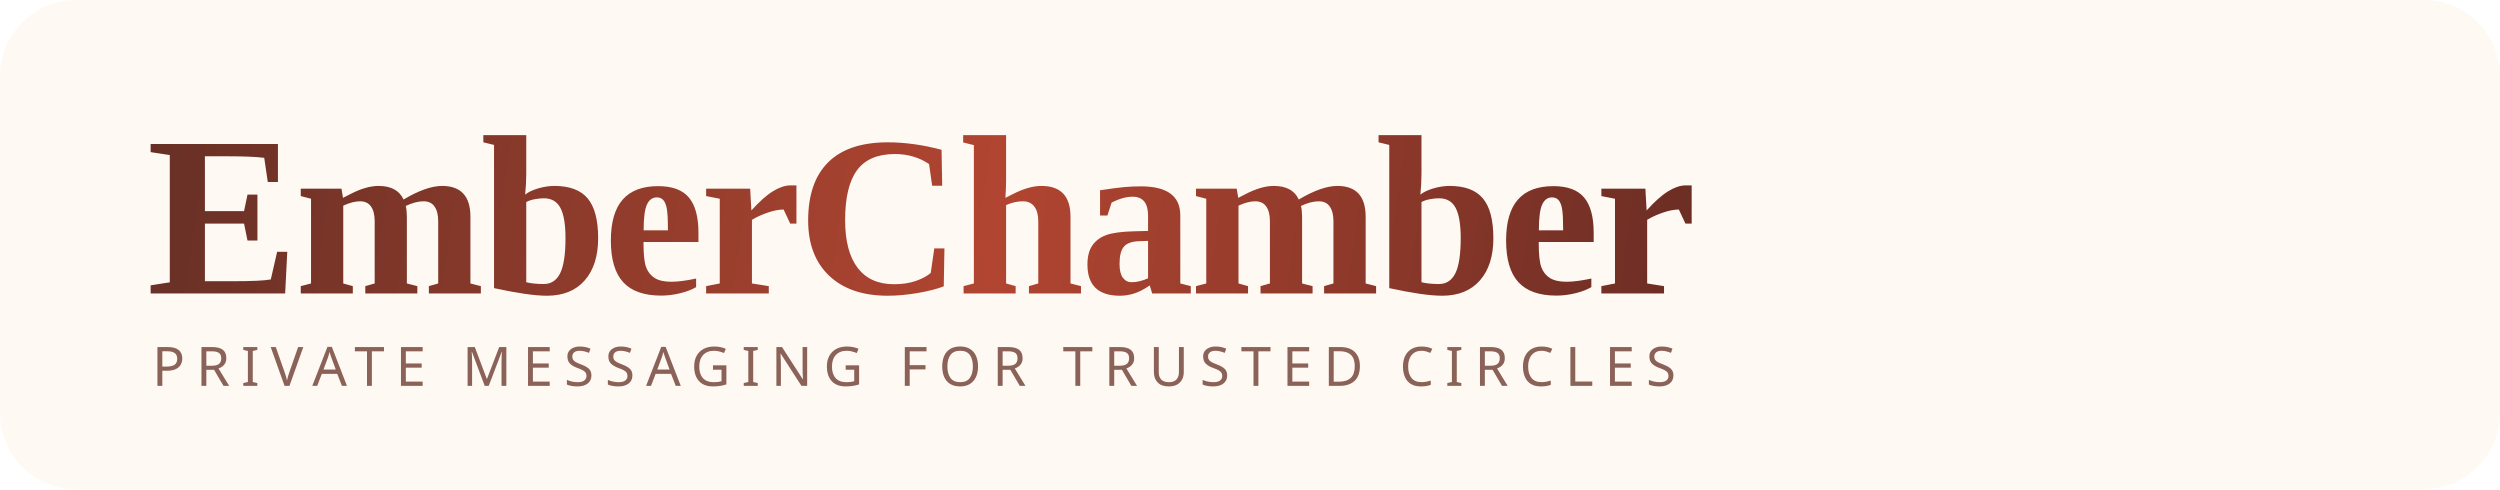
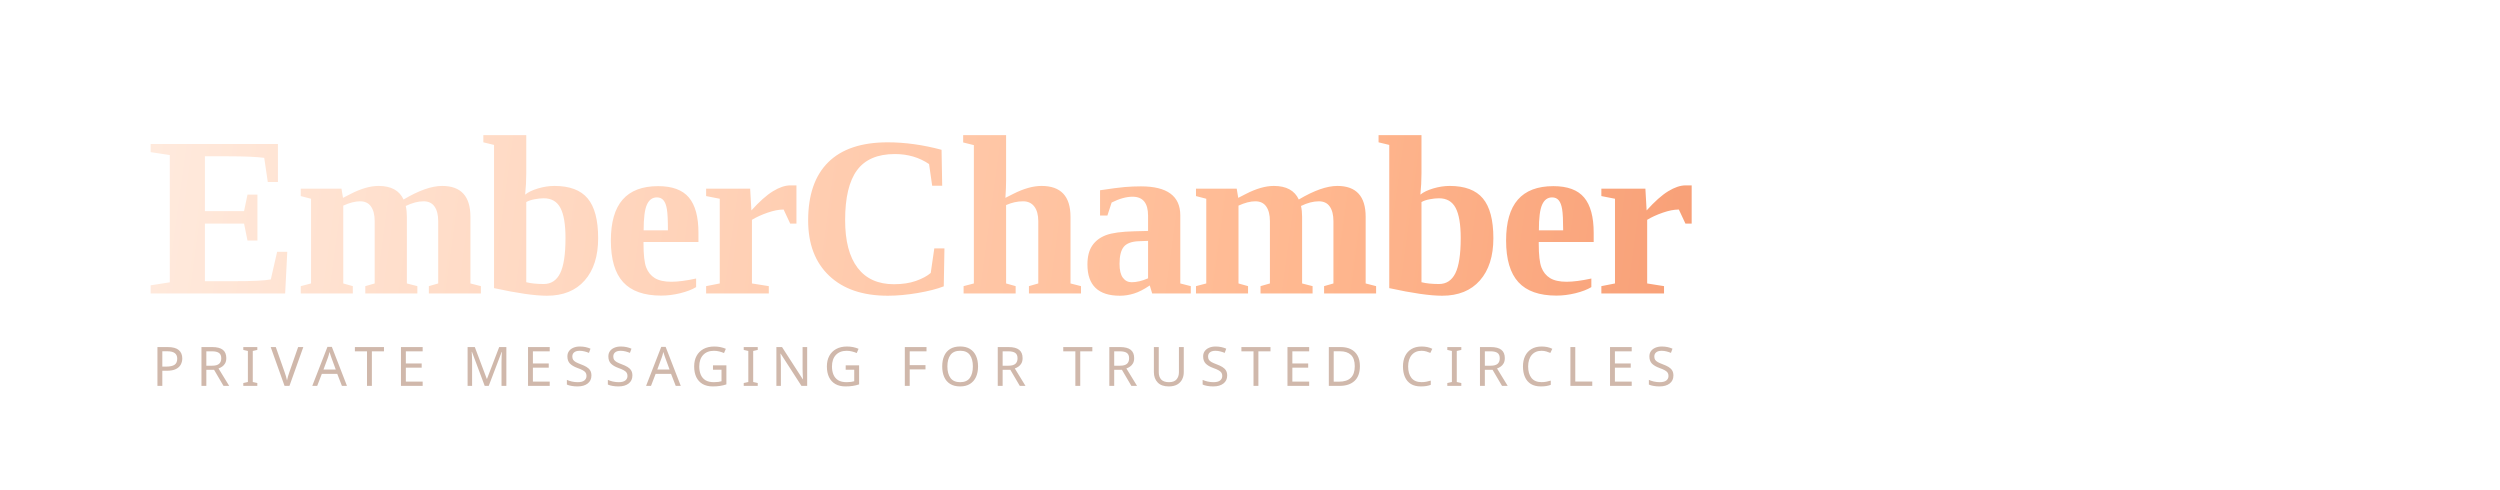
<svg xmlns="http://www.w3.org/2000/svg" width="920" height="180" viewBox="0 0 920 180" fill="none">
  <defs>
    <linearGradient id="wordmark" x1="0" y1="24" x2="920" y2="150" gradientUnits="userSpaceOnUse">
-       <stop stop-color="#5A2C23" />
-       <stop offset="0.4" stop-color="#B14531" />
-       <stop offset="1" stop-color="#1A1114" />
+       <stop stop-color="#FFF1E8" />
+       <stop offset="0.52" stop-color="#FFB890" />
+       <stop offset="1" stop-color="#E96D43" />
    </linearGradient>
  </defs>
-   <rect width="920" height="180" rx="28" fill="#FFF9F4" />
  <text x="54" y="108" fill="url(#wordmark)" font-family="Georgia, 'Times New Roman', serif" font-size="84" font-weight="700" letter-spacing="-1.6">
    EmberChamber
  </text>
-   <text x="56" y="142" fill="#8B6257" font-family="'IBM Plex Sans', 'Segoe UI', sans-serif" font-size="20" letter-spacing="4.1">
+   <text x="56" y="142" fill="#D0B8AB" font-family="'IBM Plex Sans', 'Segoe UI', sans-serif" font-size="20" letter-spacing="4.1">
    PRIVATE MESSAGING FOR TRUSTED CIRCLES
  </text>
</svg>
